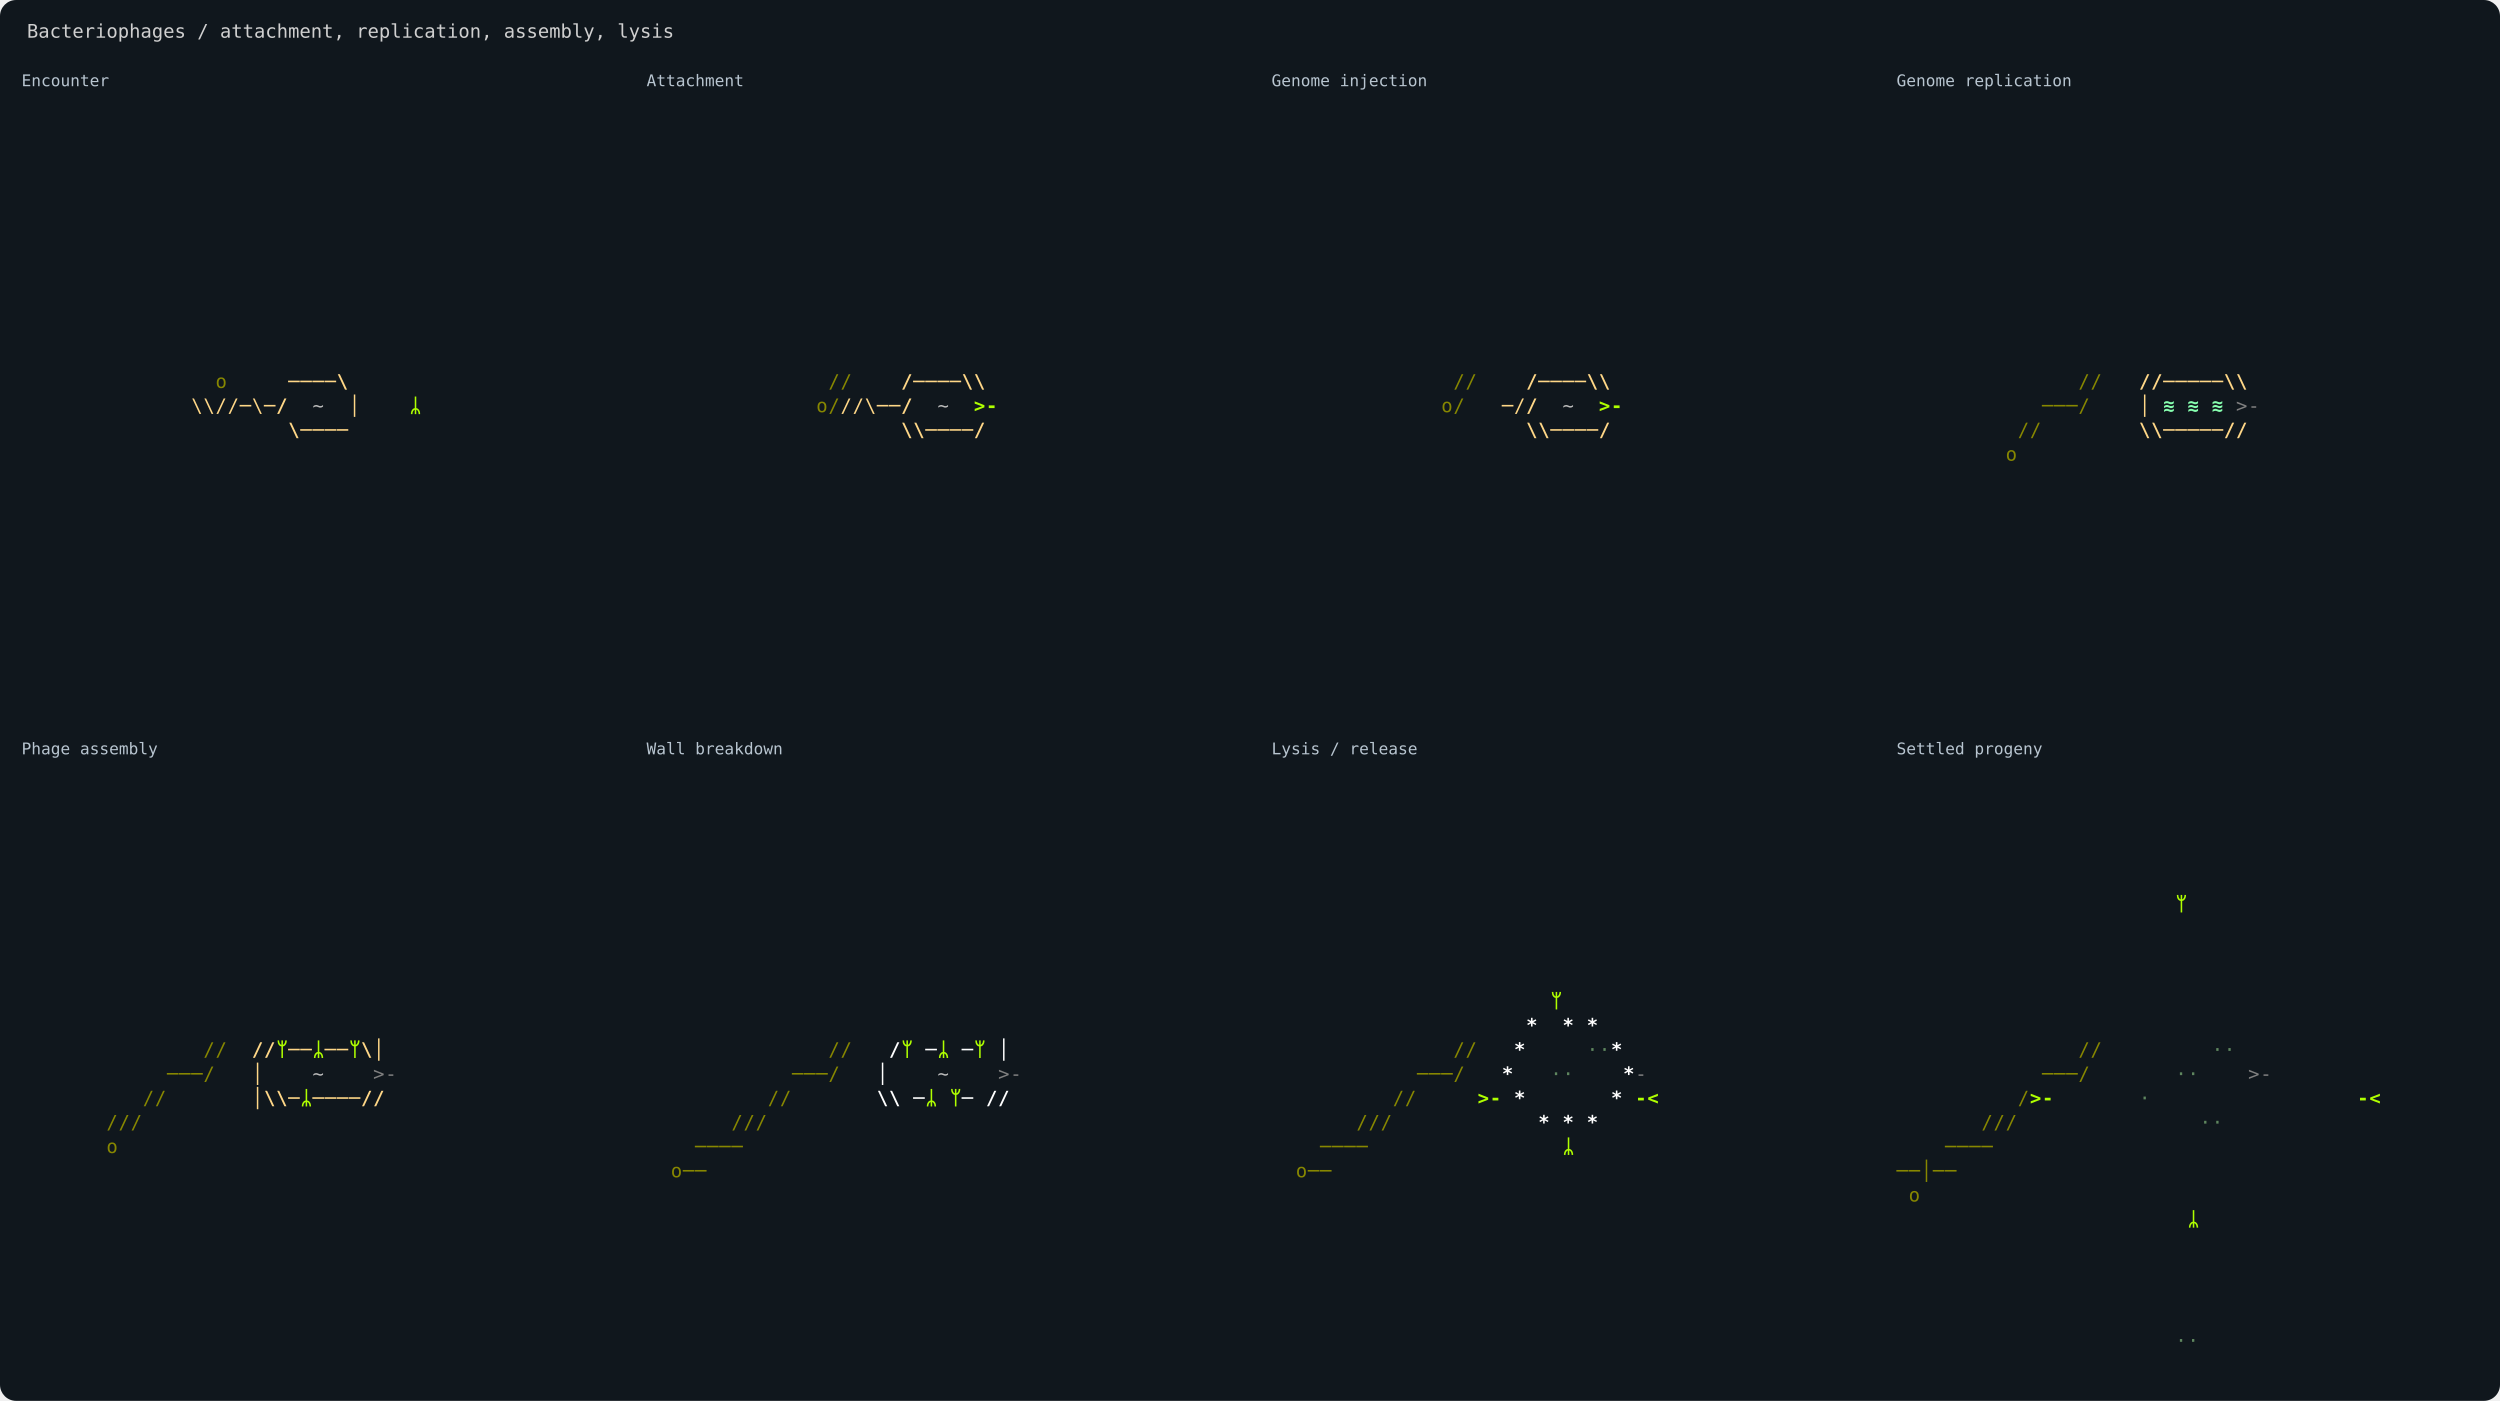
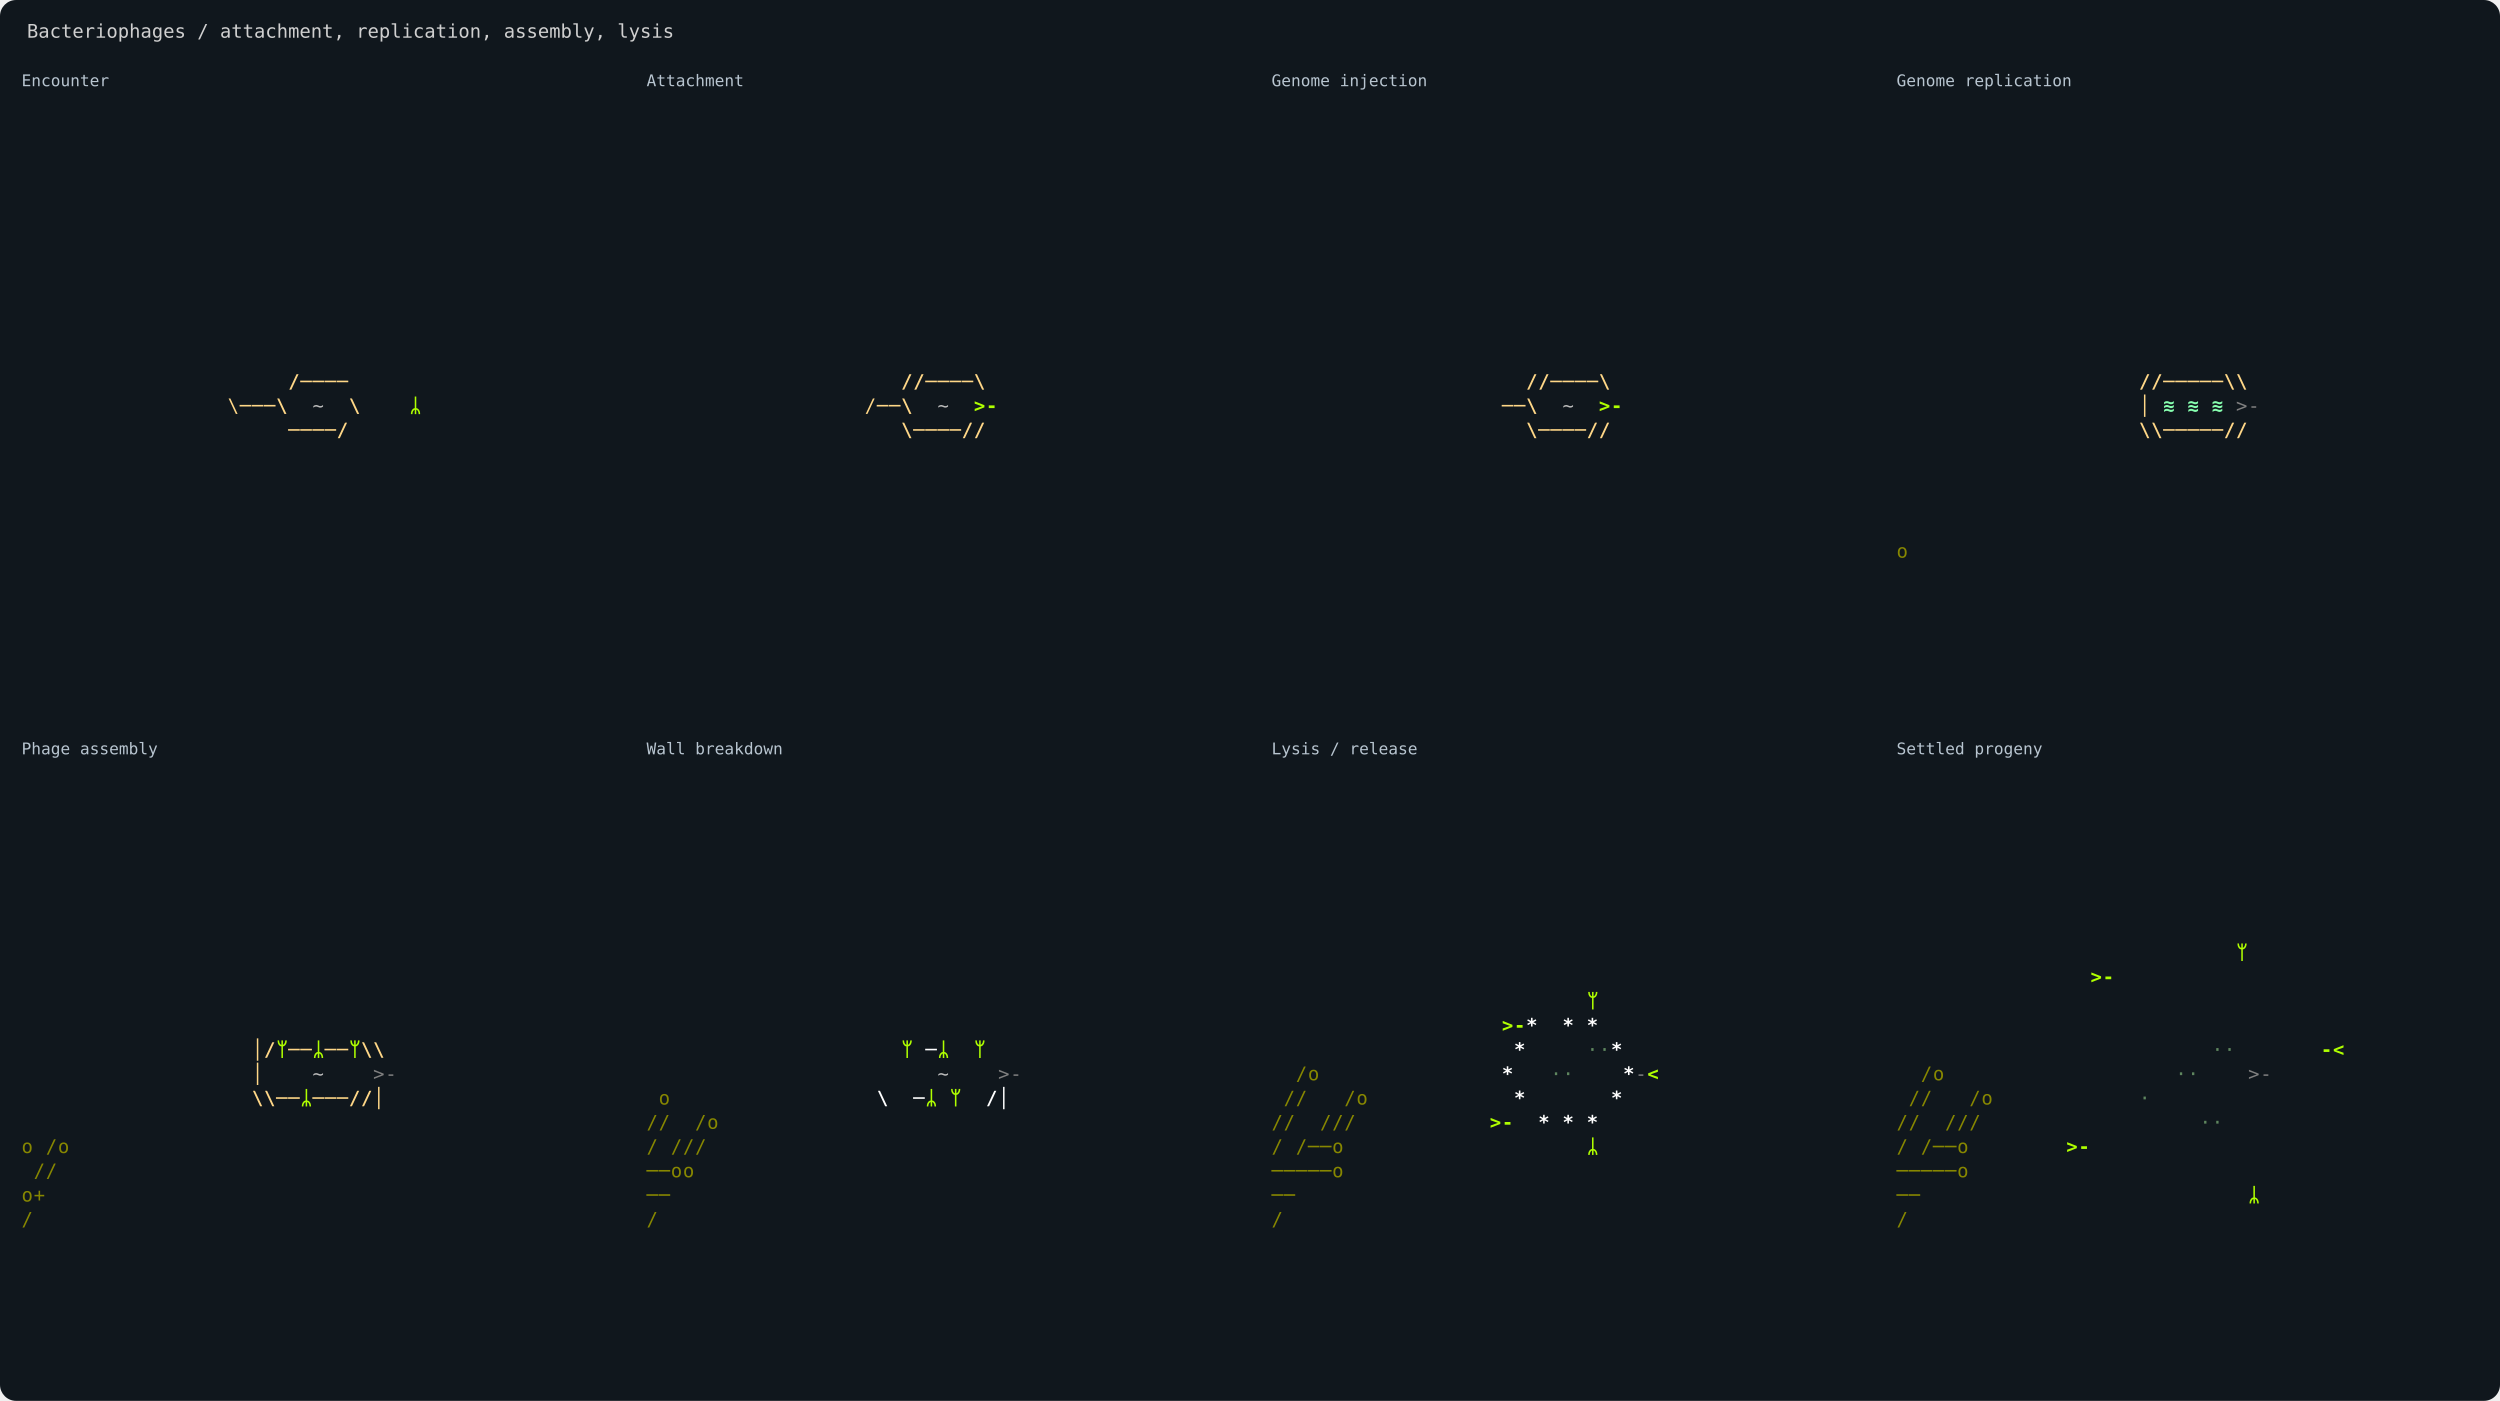
<svg xmlns="http://www.w3.org/2000/svg" width="1856" height="1040" viewBox="0 0 1856 1040">
  <rect width="1856" height="1040" rx="12" fill="#10171d" />
  <g font-family="DejaVu Sans Mono,monospace" font-size="14" xml:space="preserve">
    <text x="20" y="28" fill="#d0d0d0">Bacteriophages / attachment, replication, assembly, lysis</text>
    <text x="16" y="64" fill="#b8c5d0" font-size="12">Encounter</text>
-     <text x="160" y="288" fill="#878700">o</text>
-     <text x="214" y="288" fill="#ffd787" font-weight="bold">─</text>
+     <text x="214" y="288" fill="#ffd787" font-weight="bold">/</text>
    <text x="223" y="288" fill="#ffd787" font-weight="bold">─</text>
    <text x="232" y="288" fill="#ffd787" font-weight="bold">─</text>
    <text x="241" y="288" fill="#ffd787" font-weight="bold">─</text>
-     <text x="250" y="288" fill="#ffd787" font-weight="bold">\</text>
-     <text x="142" y="306" fill="#ffd787">\</text>
-     <text x="151" y="306" fill="#ffd787">\</text>
-     <text x="160" y="306" fill="#ffd787">/</text>
-     <text x="169" y="306" fill="#ffd787">/</text>
+     <text x="250" y="288" fill="#ffd787" font-weight="bold">─</text>
+     <text x="169" y="306" fill="#ffd787">\</text>
    <text x="178" y="306" fill="#ffd787">─</text>
-     <text x="187" y="306" fill="#ffd787">\</text>
+     <text x="187" y="306" fill="#ffd787">─</text>
    <text x="196" y="306" fill="#ffd787">─</text>
-     <text x="205" y="306" fill="#ffd787" font-weight="bold">/</text>
+     <text x="205" y="306" fill="#ffd787" font-weight="bold">\</text>
    <text x="232" y="306" fill="#bcbcbc">~</text>
-     <text x="259" y="306" fill="#ffd787" font-weight="bold">│</text>
+     <text x="259" y="306" fill="#ffd787" font-weight="bold">\</text>
    <text x="304" y="306" fill="#afff00" font-weight="bold">ᛦ</text>
-     <text x="214" y="324" fill="#ffd787" font-weight="bold">\</text>
+     <text x="214" y="324" fill="#ffd787" font-weight="bold">─</text>
    <text x="223" y="324" fill="#ffd787" font-weight="bold">─</text>
    <text x="232" y="324" fill="#ffd787" font-weight="bold">─</text>
    <text x="241" y="324" fill="#ffd787" font-weight="bold">─</text>
-     <text x="250" y="324" fill="#ffd787" font-weight="bold">─</text>
+     <text x="250" y="324" fill="#ffd787" font-weight="bold">/</text>
    <text x="480" y="64" fill="#b8c5d0" font-size="12">Attachment</text>
-     <text x="615" y="288" fill="#878700">/</text>
-     <text x="624" y="288" fill="#878700">/</text>
    <text x="669" y="288" fill="#ffd787" font-weight="bold">/</text>
-     <text x="678" y="288" fill="#ffd787" font-weight="bold">─</text>
+     <text x="678" y="288" fill="#ffd787" font-weight="bold">/</text>
    <text x="687" y="288" fill="#ffd787" font-weight="bold">─</text>
    <text x="696" y="288" fill="#ffd787" font-weight="bold">─</text>
    <text x="705" y="288" fill="#ffd787" font-weight="bold">─</text>
-     <text x="714" y="288" fill="#ffd787" font-weight="bold">\</text>
+     <text x="714" y="288" fill="#ffd787" font-weight="bold">─</text>
    <text x="723" y="288" fill="#ffd787" font-weight="bold">\</text>
-     <text x="606" y="306" fill="#878700">o</text>
-     <text x="615" y="306" fill="#878700">/</text>
-     <text x="624" y="306" fill="#ffd787">/</text>
-     <text x="633" y="306" fill="#ffd787">/</text>
-     <text x="642" y="306" fill="#ffd787">\</text>
+     <text x="642" y="306" fill="#ffd787">/</text>
    <text x="651" y="306" fill="#ffd787">─</text>
    <text x="660" y="306" fill="#ffd787">─</text>
-     <text x="669" y="306" fill="#ffd787" font-weight="bold">/</text>
+     <text x="669" y="306" fill="#ffd787" font-weight="bold">\</text>
    <text x="696" y="306" fill="#bcbcbc">~</text>
    <text x="723" y="306" fill="#afff00" font-weight="bold">&gt;</text>
    <text x="732" y="306" fill="#afff00" font-weight="bold">-</text>
    <text x="669" y="324" fill="#ffd787" font-weight="bold">\</text>
-     <text x="678" y="324" fill="#ffd787" font-weight="bold">\</text>
+     <text x="678" y="324" fill="#ffd787" font-weight="bold">─</text>
    <text x="687" y="324" fill="#ffd787" font-weight="bold">─</text>
    <text x="696" y="324" fill="#ffd787" font-weight="bold">─</text>
    <text x="705" y="324" fill="#ffd787" font-weight="bold">─</text>
-     <text x="714" y="324" fill="#ffd787" font-weight="bold">─</text>
+     <text x="714" y="324" fill="#ffd787" font-weight="bold">/</text>
    <text x="723" y="324" fill="#ffd787" font-weight="bold">/</text>
    <text x="944" y="64" fill="#b8c5d0" font-size="12">Genome injection</text>
-     <text x="1079" y="288" fill="#878700">/</text>
-     <text x="1088" y="288" fill="#878700">/</text>
    <text x="1133" y="288" fill="#ffd787" font-weight="bold">/</text>
-     <text x="1142" y="288" fill="#ffd787" font-weight="bold">─</text>
+     <text x="1142" y="288" fill="#ffd787" font-weight="bold">/</text>
    <text x="1151" y="288" fill="#ffd787" font-weight="bold">─</text>
    <text x="1160" y="288" fill="#ffd787" font-weight="bold">─</text>
    <text x="1169" y="288" fill="#ffd787" font-weight="bold">─</text>
-     <text x="1178" y="288" fill="#ffd787" font-weight="bold">\</text>
+     <text x="1178" y="288" fill="#ffd787" font-weight="bold">─</text>
    <text x="1187" y="288" fill="#ffd787" font-weight="bold">\</text>
-     <text x="1070" y="306" fill="#878700">o</text>
-     <text x="1079" y="306" fill="#878700">/</text>
    <text x="1115" y="306" fill="#ffd787">─</text>
-     <text x="1124" y="306" fill="#ffd787">/</text>
-     <text x="1133" y="306" fill="#ffd787" font-weight="bold">/</text>
+     <text x="1124" y="306" fill="#ffd787">─</text>
+     <text x="1133" y="306" fill="#ffd787" font-weight="bold">\</text>
    <text x="1160" y="306" fill="#bcbcbc">~</text>
    <text x="1187" y="306" fill="#afff00" font-weight="bold">&gt;</text>
    <text x="1196" y="306" fill="#afff00" font-weight="bold">-</text>
    <text x="1133" y="324" fill="#ffd787" font-weight="bold">\</text>
-     <text x="1142" y="324" fill="#ffd787" font-weight="bold">\</text>
+     <text x="1142" y="324" fill="#ffd787" font-weight="bold">─</text>
    <text x="1151" y="324" fill="#ffd787" font-weight="bold">─</text>
    <text x="1160" y="324" fill="#ffd787" font-weight="bold">─</text>
    <text x="1169" y="324" fill="#ffd787" font-weight="bold">─</text>
-     <text x="1178" y="324" fill="#ffd787" font-weight="bold">─</text>
+     <text x="1178" y="324" fill="#ffd787" font-weight="bold">/</text>
    <text x="1187" y="324" fill="#ffd787" font-weight="bold">/</text>
    <text x="1408" y="64" fill="#b8c5d0" font-size="12">Genome replication</text>
-     <text x="1543" y="288" fill="#878700">/</text>
-     <text x="1552" y="288" fill="#878700">/</text>
    <text x="1588" y="288" fill="#ffd787" font-weight="bold">/</text>
    <text x="1597" y="288" fill="#ffd787" font-weight="bold">/</text>
    <text x="1606" y="288" fill="#ffd787" font-weight="bold">─</text>
    <text x="1615" y="288" fill="#ffd787" font-weight="bold">─</text>
    <text x="1624" y="288" fill="#ffd787" font-weight="bold">─</text>
    <text x="1633" y="288" fill="#ffd787" font-weight="bold">─</text>
    <text x="1642" y="288" fill="#ffd787" font-weight="bold">─</text>
    <text x="1651" y="288" fill="#ffd787" font-weight="bold">\</text>
    <text x="1660" y="288" fill="#ffd787" font-weight="bold">\</text>
-     <text x="1516" y="306" fill="#878700">─</text>
-     <text x="1525" y="306" fill="#878700">─</text>
-     <text x="1534" y="306" fill="#878700">─</text>
-     <text x="1543" y="306" fill="#878700">/</text>
    <text x="1588" y="306" fill="#ffd787" font-weight="bold">│</text>
    <text x="1606" y="306" fill="#87ffaf" font-weight="bold">≋</text>
    <text x="1624" y="306" fill="#87ffaf" font-weight="bold">≋</text>
    <text x="1642" y="306" fill="#87ffaf" font-weight="bold">≋</text>
    <text x="1660" y="306" fill="#808080">&gt;</text>
    <text x="1669" y="306" fill="#808080">-</text>
-     <text x="1498" y="324" fill="#878700">/</text>
-     <text x="1507" y="324" fill="#878700">/</text>
    <text x="1588" y="324" fill="#ffd787" font-weight="bold">\</text>
    <text x="1597" y="324" fill="#ffd787" font-weight="bold">\</text>
    <text x="1606" y="324" fill="#ffd787" font-weight="bold">─</text>
    <text x="1615" y="324" fill="#ffd787" font-weight="bold">─</text>
    <text x="1624" y="324" fill="#ffd787" font-weight="bold">─</text>
    <text x="1633" y="324" fill="#ffd787" font-weight="bold">─</text>
    <text x="1642" y="324" fill="#ffd787" font-weight="bold">─</text>
    <text x="1651" y="324" fill="#ffd787" font-weight="bold">/</text>
    <text x="1660" y="324" fill="#ffd787" font-weight="bold">/</text>
-     <text x="1489" y="342" fill="#878700">o</text>
+     <text x="1408" y="414" fill="#878700">o</text>
    <text x="16" y="560" fill="#b8c5d0" font-size="12">Phage assembly</text>
-     <text x="151" y="784" fill="#878700">/</text>
-     <text x="160" y="784" fill="#878700">/</text>
-     <text x="187" y="784" fill="#ffd787" font-weight="bold">/</text>
+     <text x="187" y="784" fill="#ffd787" font-weight="bold">│</text>
    <text x="196" y="784" fill="#ffd787" font-weight="bold">/</text>
    <text x="205" y="784" fill="#afff00" font-weight="bold">ᛘ</text>
    <text x="214" y="784" fill="#ffd787" font-weight="bold">─</text>
    <text x="223" y="784" fill="#ffd787" font-weight="bold">─</text>
    <text x="232" y="784" fill="#afff00" font-weight="bold">ᛦ</text>
    <text x="241" y="784" fill="#ffd787" font-weight="bold">─</text>
    <text x="250" y="784" fill="#ffd787" font-weight="bold">─</text>
    <text x="259" y="784" fill="#afff00" font-weight="bold">ᛘ</text>
    <text x="268" y="784" fill="#ffd787" font-weight="bold">\</text>
-     <text x="277" y="784" fill="#ffd787" font-weight="bold">│</text>
-     <text x="124" y="802" fill="#878700">─</text>
-     <text x="133" y="802" fill="#878700">─</text>
-     <text x="142" y="802" fill="#878700">─</text>
-     <text x="151" y="802" fill="#878700">/</text>
+     <text x="277" y="784" fill="#ffd787" font-weight="bold">\</text>
    <text x="187" y="802" fill="#ffd787" font-weight="bold">│</text>
    <text x="232" y="802" fill="#bcbcbc">~</text>
    <text x="277" y="802" fill="#808080">&gt;</text>
    <text x="286" y="802" fill="#808080">-</text>
-     <text x="106" y="820" fill="#878700">/</text>
-     <text x="115" y="820" fill="#878700">/</text>
-     <text x="187" y="820" fill="#ffd787" font-weight="bold">│</text>
+     <text x="187" y="820" fill="#ffd787" font-weight="bold">\</text>
    <text x="196" y="820" fill="#ffd787" font-weight="bold">\</text>
-     <text x="205" y="820" fill="#ffd787" font-weight="bold">\</text>
+     <text x="205" y="820" fill="#ffd787" font-weight="bold">─</text>
    <text x="214" y="820" fill="#ffd787" font-weight="bold">─</text>
    <text x="223" y="820" fill="#afff00" font-weight="bold">ᛦ</text>
    <text x="232" y="820" fill="#ffd787" font-weight="bold">─</text>
    <text x="241" y="820" fill="#ffd787" font-weight="bold">─</text>
    <text x="250" y="820" fill="#ffd787" font-weight="bold">─</text>
-     <text x="259" y="820" fill="#ffd787" font-weight="bold">─</text>
+     <text x="259" y="820" fill="#ffd787" font-weight="bold">/</text>
    <text x="268" y="820" fill="#ffd787" font-weight="bold">/</text>
-     <text x="277" y="820" fill="#ffd787" font-weight="bold">/</text>
-     <text x="79" y="838" fill="#878700">/</text>
-     <text x="88" y="838" fill="#878700">/</text>
-     <text x="97" y="838" fill="#878700">/</text>
-     <text x="79" y="856" fill="#878700">o</text>
+     <text x="277" y="820" fill="#ffd787" font-weight="bold">│</text>
+     <text x="16" y="856" fill="#878700">o</text>
+     <text x="34" y="856" fill="#878700">/</text>
+     <text x="43" y="856" fill="#878700">o</text>
+     <text x="25" y="874" fill="#878700">/</text>
+     <text x="34" y="874" fill="#878700">/</text>
+     <text x="16" y="892" fill="#878700">o</text>
+     <text x="25" y="892" fill="#878700">+</text>
+     <text x="16" y="910" fill="#878700">/</text>
    <text x="480" y="560" fill="#b8c5d0" font-size="12">Wall breakdown</text>
-     <text x="615" y="784" fill="#878700">/</text>
-     <text x="624" y="784" fill="#878700">/</text>
-     <text x="660" y="784" fill="#ffffff" font-weight="bold">/</text>
    <text x="669" y="784" fill="#afff00" font-weight="bold">ᛘ</text>
    <text x="687" y="784" fill="#ffffff" font-weight="bold">─</text>
    <text x="696" y="784" fill="#afff00" font-weight="bold">ᛦ</text>
-     <text x="714" y="784" fill="#ffffff" font-weight="bold">─</text>
    <text x="723" y="784" fill="#afff00" font-weight="bold">ᛘ</text>
-     <text x="741" y="784" fill="#ffffff" font-weight="bold">│</text>
-     <text x="588" y="802" fill="#878700">─</text>
-     <text x="597" y="802" fill="#878700">─</text>
-     <text x="606" y="802" fill="#878700">─</text>
-     <text x="615" y="802" fill="#878700">/</text>
-     <text x="651" y="802" fill="#ffffff" font-weight="bold">│</text>
    <text x="696" y="802" fill="#bcbcbc">~</text>
    <text x="741" y="802" fill="#808080">&gt;</text>
    <text x="750" y="802" fill="#808080">-</text>
-     <text x="570" y="820" fill="#878700">/</text>
-     <text x="579" y="820" fill="#878700">/</text>
+     <text x="489" y="820" fill="#878700">o</text>
    <text x="651" y="820" fill="#ffffff" font-weight="bold">\</text>
-     <text x="660" y="820" fill="#ffffff" font-weight="bold">\</text>
    <text x="678" y="820" fill="#ffffff" font-weight="bold">─</text>
    <text x="687" y="820" fill="#afff00" font-weight="bold">ᛦ</text>
    <text x="705" y="820" fill="#afff00" font-weight="bold">ᛘ</text>
-     <text x="714" y="820" fill="#ffffff" font-weight="bold">─</text>
    <text x="732" y="820" fill="#ffffff" font-weight="bold">/</text>
-     <text x="741" y="820" fill="#ffffff" font-weight="bold">/</text>
-     <text x="543" y="838" fill="#878700">/</text>
-     <text x="552" y="838" fill="#878700">/</text>
-     <text x="561" y="838" fill="#878700">/</text>
-     <text x="516" y="856" fill="#878700">─</text>
-     <text x="525" y="856" fill="#878700">─</text>
-     <text x="534" y="856" fill="#878700">─</text>
-     <text x="543" y="856" fill="#878700">─</text>
+     <text x="741" y="820" fill="#ffffff" font-weight="bold">│</text>
+     <text x="480" y="838" fill="#878700">/</text>
+     <text x="489" y="838" fill="#878700">/</text>
+     <text x="516" y="838" fill="#878700">/</text>
+     <text x="525" y="838" fill="#878700">o</text>
+     <text x="480" y="856" fill="#878700">/</text>
+     <text x="498" y="856" fill="#878700">/</text>
+     <text x="507" y="856" fill="#878700">/</text>
+     <text x="516" y="856" fill="#878700">/</text>
+     <text x="480" y="874" fill="#878700">─</text>
+     <text x="489" y="874" fill="#878700">─</text>
    <text x="498" y="874" fill="#878700">o</text>
-     <text x="507" y="874" fill="#878700">─</text>
-     <text x="516" y="874" fill="#878700">─</text>
+     <text x="507" y="874" fill="#878700">o</text>
+     <text x="480" y="892" fill="#878700">─</text>
+     <text x="489" y="892" fill="#878700">─</text>
+     <text x="480" y="910" fill="#878700">/</text>
    <text x="944" y="560" fill="#b8c5d0" font-size="12">Lysis / release</text>
-     <text x="1151" y="748" fill="#afff00" font-weight="bold">ᛘ</text>
+     <text x="1178" y="748" fill="#afff00" font-weight="bold">ᛘ</text>
+     <text x="1115" y="766" fill="#afff00" font-weight="bold">&gt;</text>
+     <text x="1124" y="766" fill="#afff00" font-weight="bold">-</text>
    <text x="1133" y="766" fill="#ffffff" font-weight="bold">*</text>
    <text x="1160" y="766" fill="#ffffff" font-weight="bold">*</text>
    <text x="1178" y="766" fill="#ffffff" font-weight="bold">*</text>
-     <text x="1079" y="784" fill="#878700">/</text>
-     <text x="1088" y="784" fill="#878700">/</text>
    <text x="1124" y="784" fill="#ffffff" font-weight="bold">*</text>
    <text x="1178" y="784" fill="#5f875f">·</text>
    <text x="1187" y="784" fill="#5f875f">·</text>
    <text x="1196" y="784" fill="#ffffff" font-weight="bold">*</text>
-     <text x="1052" y="802" fill="#878700">─</text>
-     <text x="1061" y="802" fill="#878700">─</text>
-     <text x="1070" y="802" fill="#878700">─</text>
-     <text x="1079" y="802" fill="#878700">/</text>
+     <text x="962" y="802" fill="#878700">/</text>
+     <text x="971" y="802" fill="#878700">o</text>
    <text x="1115" y="802" fill="#ffffff" font-weight="bold">*</text>
    <text x="1151" y="802" fill="#5f875f">·</text>
    <text x="1160" y="802" fill="#5f875f">·</text>
    <text x="1205" y="802" fill="#ffffff" font-weight="bold">*</text>
    <text x="1214" y="802" fill="#808080">-</text>
-     <text x="1034" y="820" fill="#878700">/</text>
-     <text x="1043" y="820" fill="#878700">/</text>
-     <text x="1097" y="820" fill="#afff00" font-weight="bold">&gt;</text>
-     <text x="1106" y="820" fill="#afff00" font-weight="bold">-</text>
+     <text x="1223" y="802" fill="#afff00" font-weight="bold">&lt;</text>
+     <text x="953" y="820" fill="#878700">/</text>
+     <text x="962" y="820" fill="#878700">/</text>
+     <text x="998" y="820" fill="#878700">/</text>
+     <text x="1007" y="820" fill="#878700">o</text>
    <text x="1124" y="820" fill="#ffffff" font-weight="bold">*</text>
    <text x="1196" y="820" fill="#ffffff" font-weight="bold">*</text>
-     <text x="1214" y="820" fill="#afff00" font-weight="bold">-</text>
-     <text x="1223" y="820" fill="#afff00" font-weight="bold">&lt;</text>
-     <text x="1007" y="838" fill="#878700">/</text>
-     <text x="1016" y="838" fill="#878700">/</text>
-     <text x="1025" y="838" fill="#878700">/</text>
+     <text x="944" y="838" fill="#878700">/</text>
+     <text x="953" y="838" fill="#878700">/</text>
+     <text x="980" y="838" fill="#878700">/</text>
+     <text x="989" y="838" fill="#878700">/</text>
+     <text x="998" y="838" fill="#878700">/</text>
+     <text x="1106" y="838" fill="#afff00" font-weight="bold">&gt;</text>
+     <text x="1115" y="838" fill="#afff00" font-weight="bold">-</text>
    <text x="1142" y="838" fill="#ffffff" font-weight="bold">*</text>
    <text x="1160" y="838" fill="#ffffff" font-weight="bold">*</text>
    <text x="1178" y="838" fill="#ffffff" font-weight="bold">*</text>
+     <text x="944" y="856" fill="#878700">/</text>
+     <text x="962" y="856" fill="#878700">/</text>
+     <text x="971" y="856" fill="#878700">─</text>
    <text x="980" y="856" fill="#878700">─</text>
-     <text x="989" y="856" fill="#878700">─</text>
-     <text x="998" y="856" fill="#878700">─</text>
-     <text x="1007" y="856" fill="#878700">─</text>
-     <text x="1160" y="856" fill="#afff00" font-weight="bold">ᛦ</text>
-     <text x="962" y="874" fill="#878700">o</text>
+     <text x="989" y="856" fill="#878700">o</text>
+     <text x="1178" y="856" fill="#afff00" font-weight="bold">ᛦ</text>
+     <text x="944" y="874" fill="#878700">─</text>
+     <text x="953" y="874" fill="#878700">─</text>
+     <text x="962" y="874" fill="#878700">─</text>
    <text x="971" y="874" fill="#878700">─</text>
    <text x="980" y="874" fill="#878700">─</text>
+     <text x="989" y="874" fill="#878700">o</text>
+     <text x="944" y="892" fill="#878700">─</text>
+     <text x="953" y="892" fill="#878700">─</text>
+     <text x="944" y="910" fill="#878700">/</text>
    <text x="1408" y="560" fill="#b8c5d0" font-size="12">Settled progeny</text>
-     <text x="1615" y="676" fill="#afff00" font-weight="bold">ᛘ</text>
-     <text x="1543" y="784" fill="#878700">/</text>
-     <text x="1552" y="784" fill="#878700">/</text>
+     <text x="1660" y="712" fill="#afff00" font-weight="bold">ᛘ</text>
+     <text x="1552" y="730" fill="#afff00" font-weight="bold">&gt;</text>
+     <text x="1561" y="730" fill="#afff00" font-weight="bold">-</text>
    <text x="1642" y="784" fill="#5f875f">·</text>
    <text x="1651" y="784" fill="#5f875f">·</text>
-     <text x="1516" y="802" fill="#878700">─</text>
-     <text x="1525" y="802" fill="#878700">─</text>
-     <text x="1534" y="802" fill="#878700">─</text>
-     <text x="1543" y="802" fill="#878700">/</text>
+     <text x="1723" y="784" fill="#afff00" font-weight="bold">-</text>
+     <text x="1732" y="784" fill="#afff00" font-weight="bold">&lt;</text>
+     <text x="1426" y="802" fill="#878700">/</text>
+     <text x="1435" y="802" fill="#878700">o</text>
    <text x="1615" y="802" fill="#5f875f">·</text>
    <text x="1624" y="802" fill="#5f875f">·</text>
    <text x="1669" y="802" fill="#808080">&gt;</text>
    <text x="1678" y="802" fill="#808080">-</text>
-     <text x="1498" y="820" fill="#878700">/</text>
-     <text x="1507" y="820" fill="#afff00" font-weight="bold">&gt;</text>
-     <text x="1516" y="820" fill="#afff00" font-weight="bold">-</text>
+     <text x="1417" y="820" fill="#878700">/</text>
+     <text x="1426" y="820" fill="#878700">/</text>
+     <text x="1462" y="820" fill="#878700">/</text>
+     <text x="1471" y="820" fill="#878700">o</text>
    <text x="1588" y="820" fill="#5f875f">·</text>
-     <text x="1750" y="820" fill="#afff00" font-weight="bold">-</text>
-     <text x="1759" y="820" fill="#afff00" font-weight="bold">&lt;</text>
-     <text x="1471" y="838" fill="#878700">/</text>
-     <text x="1480" y="838" fill="#878700">/</text>
-     <text x="1489" y="838" fill="#878700">/</text>
+     <text x="1408" y="838" fill="#878700">/</text>
+     <text x="1417" y="838" fill="#878700">/</text>
+     <text x="1444" y="838" fill="#878700">/</text>
+     <text x="1453" y="838" fill="#878700">/</text>
+     <text x="1462" y="838" fill="#878700">/</text>
    <text x="1633" y="838" fill="#5f875f">·</text>
    <text x="1642" y="838" fill="#5f875f">·</text>
+     <text x="1408" y="856" fill="#878700">/</text>
+     <text x="1426" y="856" fill="#878700">/</text>
+     <text x="1435" y="856" fill="#878700">─</text>
    <text x="1444" y="856" fill="#878700">─</text>
-     <text x="1453" y="856" fill="#878700">─</text>
-     <text x="1462" y="856" fill="#878700">─</text>
-     <text x="1471" y="856" fill="#878700">─</text>
+     <text x="1453" y="856" fill="#878700">o</text>
+     <text x="1534" y="856" fill="#afff00" font-weight="bold">&gt;</text>
+     <text x="1543" y="856" fill="#afff00" font-weight="bold">-</text>
    <text x="1408" y="874" fill="#878700">─</text>
    <text x="1417" y="874" fill="#878700">─</text>
-     <text x="1426" y="874" fill="#878700">│</text>
+     <text x="1426" y="874" fill="#878700">─</text>
    <text x="1435" y="874" fill="#878700">─</text>
    <text x="1444" y="874" fill="#878700">─</text>
-     <text x="1417" y="892" fill="#878700">o</text>
-     <text x="1624" y="910" fill="#afff00" font-weight="bold">ᛦ</text>
-     <text x="1615" y="1000" fill="#5f875f">·</text>
-     <text x="1624" y="1000" fill="#5f875f">·</text>
+     <text x="1453" y="874" fill="#878700">o</text>
+     <text x="1408" y="892" fill="#878700">─</text>
+     <text x="1417" y="892" fill="#878700">─</text>
+     <text x="1669" y="892" fill="#afff00" font-weight="bold">ᛦ</text>
+     <text x="1408" y="910" fill="#878700">/</text>
  </g>
</svg>
